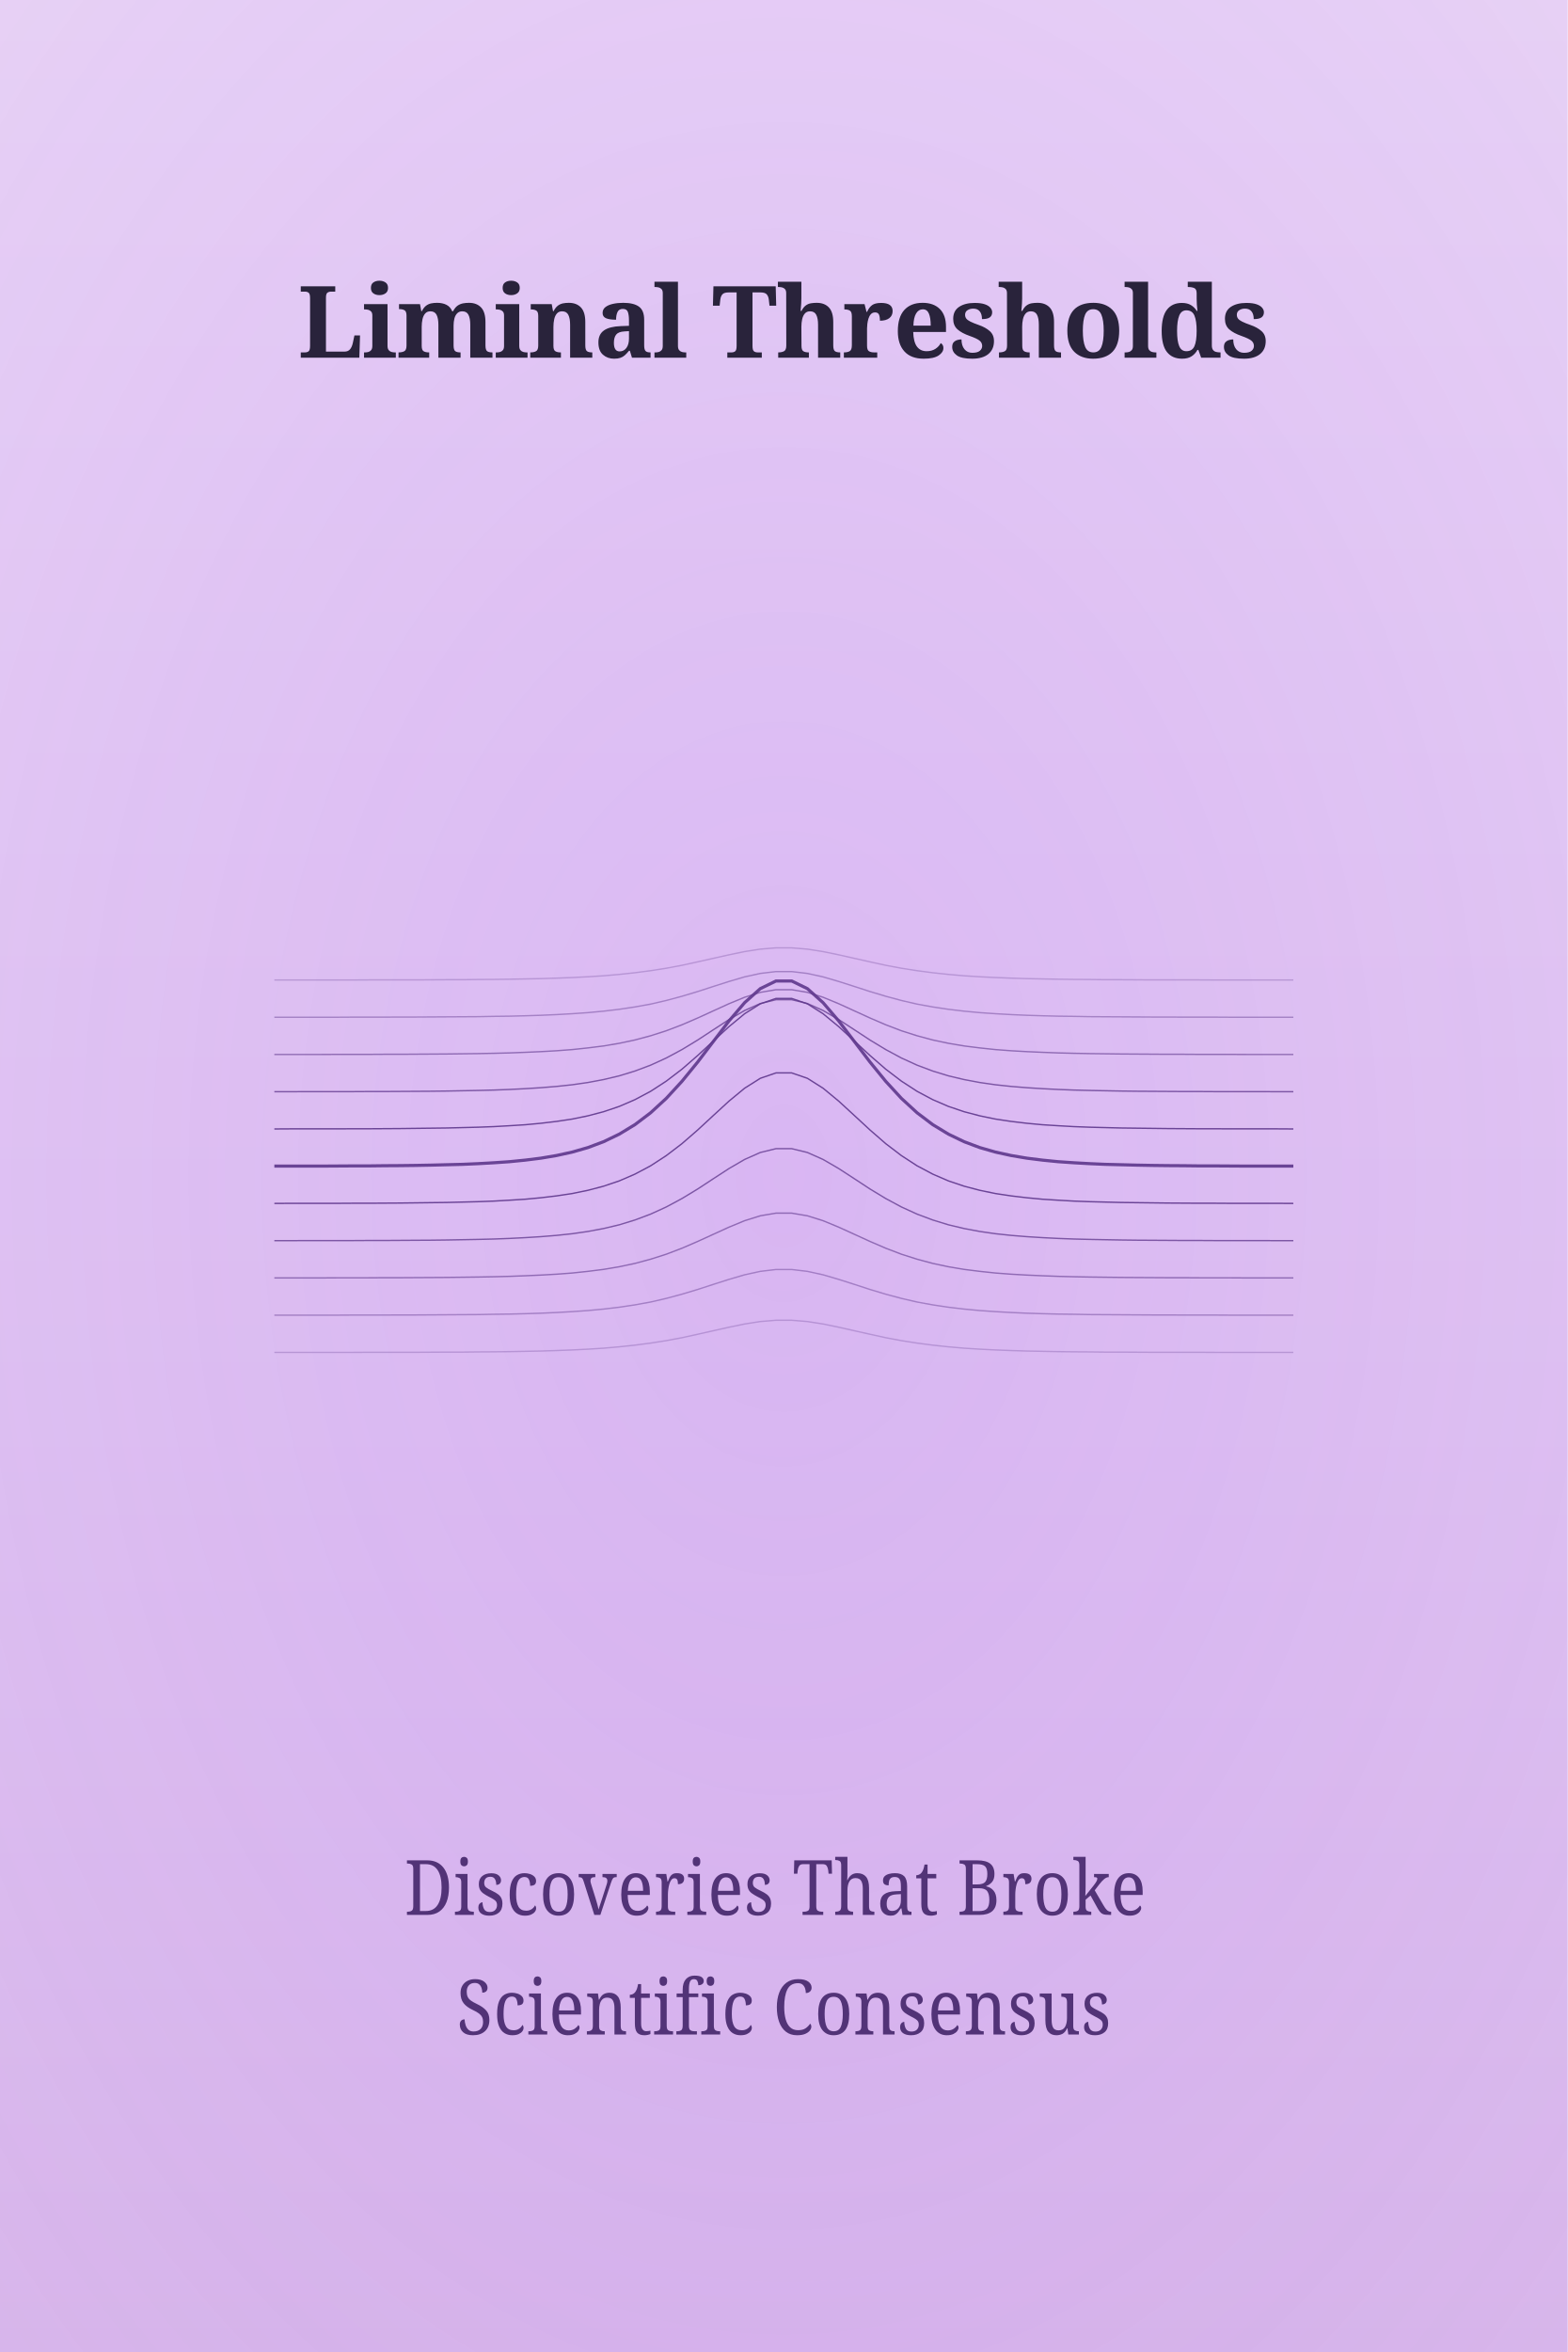
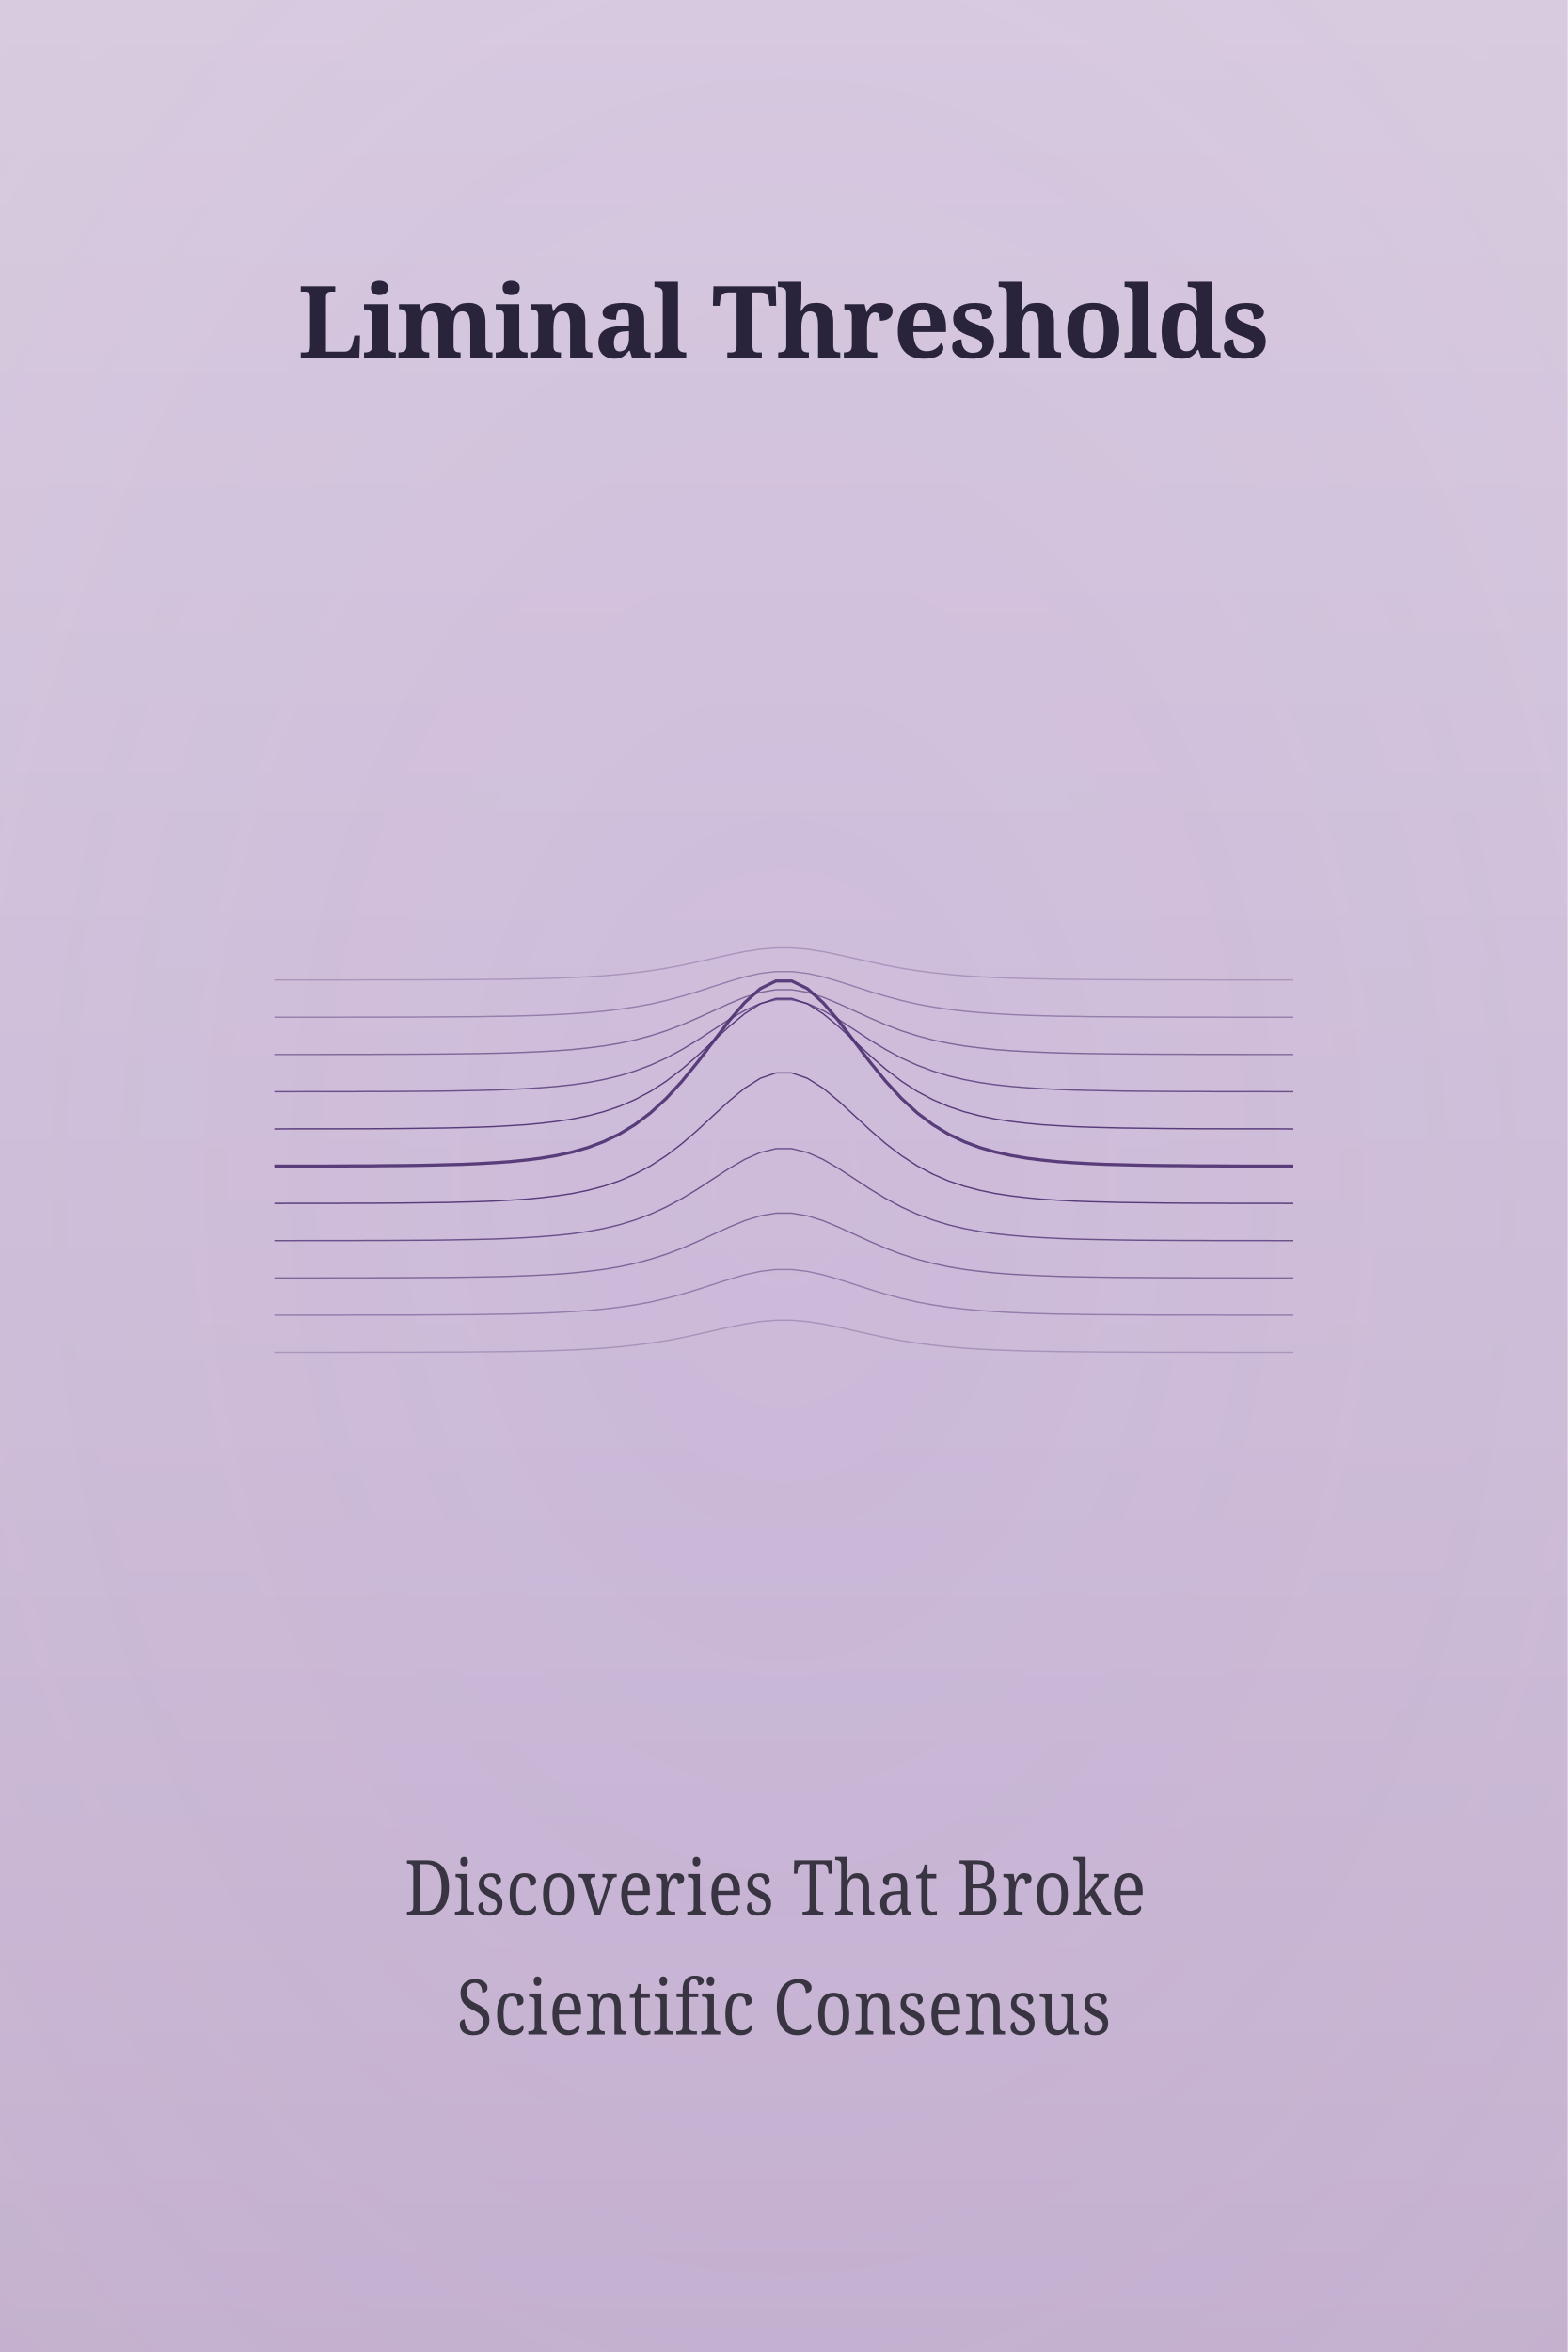
<svg xmlns="http://www.w3.org/2000/svg" viewBox="0 0 1600 2400" width="100%" height="100%">
  <defs>
    <linearGradient id="bg-liminal-thresholds" x1="0%" y1="0%" x2="0%" y2="100%">
-       <stop offset="0%" stop-color="#e9d5f5" />
-       <stop offset="60%" stop-color="#e1c7f1" />
-       <stop offset="100%" stop-color="#d9b9ea" />
+       <stop offset="0%" stop-color="#d8ccdf" />
+       <stop offset="60%" stop-color="#cebfd7" />
+       <stop offset="100%" stop-color="#c5b2cf" />
    </linearGradient>
    <radialGradient id="halo-liminal-thresholds" cx="50%" cy="50%" r="75%">
-       <stop offset="0%" stop-color="#a855f7" stop-opacity="0.16" />
-       <stop offset="55%" stop-color="#a855f7" stop-opacity="0.09" />
-       <stop offset="100%" stop-color="#a855f7" stop-opacity="0.03" />
+       <stop offset="0%" stop-color="#a855f7" stop-opacity="0.06" />
+       <stop offset="55%" stop-color="#a855f7" stop-opacity="0.03" />
+       <stop offset="100%" stop-color="#a855f7" stop-opacity="0.00" />
    </radialGradient>
  </defs>
  <rect width="1600" height="2400" fill="url(#bg-liminal-thresholds)" />
  <rect width="1600" height="2400" fill="url(#halo-liminal-thresholds)" />
  <g text-anchor="middle">
    <text x="800" y="365" font-family="'Literata', Georgia, serif" font-size="102" font-weight="700" letter-spacing="-0.01em" fill="#29233b">Liminal Thresholds</text>
  </g>
  <g class="emblem-soliton" transform="translate(0, -210)">
-     <path d="M 280,1210.0 L 296,1210.0 L 312,1210.0 L 328,1210.0 L 344,1210.0 L 360,1210.0 L 376,1209.9 L 392,1209.9 L 408,1209.9 L 424,1209.9 L 440,1209.8 L 456,1209.7 L 472,1209.7 L 488,1209.5 L 504,1209.4 L 520,1209.2 L 536,1208.9 L 552,1208.6 L 568,1208.1 L 584,1207.5 L 600,1206.7 L 616,1205.7 L 632,1204.3 L 648,1202.6 L 664,1200.5 L 680,1198.0 L 696,1195.0 L 712,1191.5 L 728,1187.9 L 744,1184.3 L 760,1181.0 L 776,1178.5 L 792,1177.2 L 808,1177.2 L 824,1178.5 L 840,1181.0 L 856,1184.3 L 872,1187.9 L 888,1191.5 L 904,1195.0 L 920,1198.0 L 936,1200.5 L 952,1202.6 L 968,1204.3 L 984,1205.7 L 1000,1206.7 L 1016,1207.5 L 1032,1208.1 L 1048,1208.6 L 1064,1208.9 L 1080,1209.2 L 1096,1209.4 L 1112,1209.5 L 1128,1209.7 L 1144,1209.7 L 1160,1209.8 L 1176,1209.9 L 1192,1209.9 L 1208,1209.9 L 1224,1209.9 L 1240,1210.0 L 1256,1210.0 L 1272,1210.0 L 1288,1210.0 L 1304,1210.0 L 1320,1210.0" stroke="#61398e" stroke-width="1.4" fill="none" opacity="0.29" />
-     <path d="M 280,1248.0 L 296,1248.0 L 312,1248.0 L 328,1248.0 L 344,1248.0 L 360,1247.9 L 376,1247.9 L 392,1247.9 L 408,1247.8 L 424,1247.8 L 440,1247.7 L 456,1247.6 L 472,1247.5 L 488,1247.4 L 504,1247.1 L 520,1246.9 L 536,1246.5 L 552,1246.0 L 568,1245.3 L 584,1244.4 L 600,1243.3 L 616,1241.8 L 632,1239.9 L 648,1237.5 L 664,1234.6 L 680,1230.9 L 696,1226.6 L 712,1221.8 L 728,1216.6 L 744,1211.5 L 760,1206.8 L 776,1203.3 L 792,1201.4 L 808,1201.4 L 824,1203.3 L 840,1206.8 L 856,1211.5 L 872,1216.6 L 888,1221.8 L 904,1226.6 L 920,1230.9 L 936,1234.6 L 952,1237.5 L 968,1239.9 L 984,1241.8 L 1000,1243.3 L 1016,1244.4 L 1032,1245.3 L 1048,1246.0 L 1064,1246.5 L 1080,1246.9 L 1096,1247.1 L 1112,1247.4 L 1128,1247.5 L 1144,1247.6 L 1160,1247.7 L 1176,1247.8 L 1192,1247.8 L 1208,1247.9 L 1224,1247.9 L 1240,1247.9 L 1256,1248.0 L 1272,1248.0 L 1288,1248.0 L 1304,1248.0 L 1320,1248.0" stroke="#61398e" stroke-width="1.4" fill="none" opacity="0.45" />
-     <path d="M 280,1286.0 L 296,1286.0 L 312,1286.0 L 328,1286.0 L 344,1285.9 L 360,1285.9 L 376,1285.9 L 392,1285.8 L 408,1285.8 L 424,1285.7 L 440,1285.6 L 456,1285.5 L 472,1285.3 L 488,1285.1 L 504,1284.8 L 520,1284.4 L 536,1283.8 L 552,1283.1 L 568,1282.2 L 584,1281.0 L 600,1279.3 L 616,1277.3 L 632,1274.6 L 648,1271.2 L 664,1266.9 L 680,1261.8 L 696,1255.7 L 712,1248.8 L 728,1241.5 L 744,1234.2 L 760,1227.6 L 776,1222.6 L 792,1219.9 L 808,1219.9 L 824,1222.6 L 840,1227.6 L 856,1234.2 L 872,1241.5 L 888,1248.8 L 904,1255.7 L 920,1261.8 L 936,1266.9 L 952,1271.2 L 968,1274.6 L 984,1277.3 L 1000,1279.3 L 1016,1281.0 L 1032,1282.2 L 1048,1283.1 L 1064,1283.8 L 1080,1284.4 L 1096,1284.8 L 1112,1285.1 L 1128,1285.3 L 1144,1285.5 L 1160,1285.6 L 1176,1285.7 L 1192,1285.8 L 1208,1285.8 L 1224,1285.9 L 1240,1285.9 L 1256,1285.9 L 1272,1286.0 L 1288,1286.0 L 1304,1286.0 L 1320,1286.0" stroke="#61398e" stroke-width="1.4" fill="none" opacity="0.61" />
-     <path d="M 280,1324.0 L 296,1324.0 L 312,1323.9 L 328,1323.9 L 344,1323.9 L 360,1323.9 L 376,1323.8 L 392,1323.8 L 408,1323.7 L 424,1323.6 L 440,1323.5 L 456,1323.3 L 472,1323.0 L 488,1322.7 L 504,1322.3 L 520,1321.7 L 536,1320.9 L 552,1319.9 L 568,1318.6 L 584,1316.9 L 600,1314.6 L 616,1311.6 L 632,1307.8 L 648,1302.9 L 664,1296.9 L 680,1289.6 L 696,1281.0 L 712,1271.3 L 728,1260.8 L 744,1250.4 L 760,1241.1 L 776,1234.0 L 792,1230.1 L 808,1230.1 L 824,1234.0 L 840,1241.1 L 856,1250.4 L 872,1260.8 L 888,1271.3 L 904,1281.0 L 920,1289.6 L 936,1296.9 L 952,1302.9 L 968,1307.8 L 984,1311.6 L 1000,1314.6 L 1016,1316.9 L 1032,1318.6 L 1048,1319.9 L 1064,1320.9 L 1080,1321.7 L 1096,1322.3 L 1112,1322.7 L 1128,1323.0 L 1144,1323.3 L 1160,1323.5 L 1176,1323.6 L 1192,1323.7 L 1208,1323.8 L 1224,1323.8 L 1240,1323.9 L 1256,1323.9 L 1272,1323.9 L 1288,1323.9 L 1304,1324.0 L 1320,1324.0" stroke="#61398e" stroke-width="1.4" fill="none" opacity="0.77" />
-     <path d="M 280,1362.0 L 296,1361.9 L 312,1361.9 L 328,1361.9 L 344,1361.9 L 360,1361.8 L 376,1361.8 L 392,1361.7 L 408,1361.6 L 424,1361.4 L 440,1361.2 L 456,1361.0 L 472,1360.6 L 488,1360.2 L 504,1359.6 L 520,1358.7 L 536,1357.7 L 552,1356.2 L 568,1354.3 L 584,1351.9 L 600,1348.6 L 616,1344.4 L 632,1339.0 L 648,1332.1 L 664,1323.6 L 680,1313.2 L 696,1301.0 L 712,1287.1 L 728,1272.3 L 744,1257.6 L 760,1244.4 L 776,1234.3 L 792,1228.8 L 808,1228.8 L 824,1234.3 L 840,1244.4 L 856,1257.6 L 872,1272.3 L 888,1287.1 L 904,1301.0 L 920,1313.2 L 936,1323.6 L 952,1332.1 L 968,1339.0 L 984,1344.4 L 1000,1348.6 L 1016,1351.9 L 1032,1354.3 L 1048,1356.2 L 1064,1357.7 L 1080,1358.7 L 1096,1359.6 L 1112,1360.2 L 1128,1360.6 L 1144,1361.0 L 1160,1361.2 L 1176,1361.4 L 1192,1361.6 L 1208,1361.7 L 1224,1361.8 L 1240,1361.8 L 1256,1361.9 L 1272,1361.9 L 1288,1361.9 L 1304,1361.9 L 1320,1362.0" stroke="#61398e" stroke-width="1.4" fill="none" opacity="0.92" />
-     <path d="M 280,1399.9 L 296,1399.9 L 312,1399.9 L 328,1399.9 L 344,1399.8 L 360,1399.7 L 376,1399.7 L 392,1399.5 L 408,1399.4 L 424,1399.2 L 440,1398.9 L 456,1398.5 L 472,1398.1 L 488,1397.4 L 504,1396.5 L 520,1395.4 L 536,1393.8 L 552,1391.8 L 568,1389.1 L 584,1385.6 L 600,1381.0 L 616,1375.0 L 632,1367.3 L 648,1357.6 L 664,1345.5 L 680,1330.8 L 696,1313.4 L 712,1293.8 L 728,1272.8 L 744,1251.8 L 760,1233.1 L 776,1218.8 L 792,1211.0 L 808,1211.0 L 824,1218.8 L 840,1233.1 L 856,1251.8 L 872,1272.8 L 888,1293.8 L 904,1313.4 L 920,1330.8 L 936,1345.5 L 952,1357.6 L 968,1367.3 L 984,1375.0 L 1000,1381.0 L 1016,1385.6 L 1032,1389.1 L 1048,1391.8 L 1064,1393.8 L 1080,1395.4 L 1096,1396.5 L 1112,1397.4 L 1128,1398.1 L 1144,1398.5 L 1160,1398.9 L 1176,1399.2 L 1192,1399.4 L 1208,1399.5 L 1224,1399.7 L 1240,1399.7 L 1256,1399.8 L 1272,1399.9 L 1288,1399.9 L 1304,1399.9 L 1320,1399.9" stroke="#61398e" stroke-width="3.2" fill="none" opacity="0.92" />
-     <path d="M 280,1438.0 L 296,1437.9 L 312,1437.9 L 328,1437.9 L 344,1437.9 L 360,1437.8 L 376,1437.8 L 392,1437.7 L 408,1437.6 L 424,1437.4 L 440,1437.2 L 456,1437.0 L 472,1436.6 L 488,1436.2 L 504,1435.6 L 520,1434.7 L 536,1433.7 L 552,1432.2 L 568,1430.3 L 584,1427.9 L 600,1424.6 L 616,1420.4 L 632,1415.0 L 648,1408.1 L 664,1399.6 L 680,1389.2 L 696,1377.0 L 712,1363.1 L 728,1348.3 L 744,1333.6 L 760,1320.4 L 776,1310.3 L 792,1304.8 L 808,1304.8 L 824,1310.3 L 840,1320.4 L 856,1333.6 L 872,1348.3 L 888,1363.1 L 904,1377.0 L 920,1389.2 L 936,1399.6 L 952,1408.1 L 968,1415.0 L 984,1420.4 L 1000,1424.6 L 1016,1427.9 L 1032,1430.3 L 1048,1432.2 L 1064,1433.7 L 1080,1434.7 L 1096,1435.6 L 1112,1436.2 L 1128,1436.6 L 1144,1437.0 L 1160,1437.2 L 1176,1437.4 L 1192,1437.6 L 1208,1437.7 L 1224,1437.8 L 1240,1437.8 L 1256,1437.9 L 1272,1437.9 L 1288,1437.9 L 1304,1437.9 L 1320,1438.0" stroke="#61398e" stroke-width="1.4" fill="none" opacity="0.92" />
-     <path d="M 280,1476.0 L 296,1476.0 L 312,1475.9 L 328,1475.9 L 344,1475.9 L 360,1475.9 L 376,1475.8 L 392,1475.8 L 408,1475.7 L 424,1475.6 L 440,1475.5 L 456,1475.3 L 472,1475.0 L 488,1474.7 L 504,1474.3 L 520,1473.7 L 536,1472.9 L 552,1471.9 L 568,1470.6 L 584,1468.9 L 600,1466.6 L 616,1463.6 L 632,1459.8 L 648,1454.9 L 664,1448.9 L 680,1441.6 L 696,1433.0 L 712,1423.3 L 728,1412.8 L 744,1402.4 L 760,1393.1 L 776,1386.0 L 792,1382.1 L 808,1382.1 L 824,1386.0 L 840,1393.1 L 856,1402.4 L 872,1412.8 L 888,1423.3 L 904,1433.0 L 920,1441.6 L 936,1448.9 L 952,1454.9 L 968,1459.8 L 984,1463.6 L 1000,1466.6 L 1016,1468.9 L 1032,1470.6 L 1048,1471.9 L 1064,1472.9 L 1080,1473.7 L 1096,1474.3 L 1112,1474.7 L 1128,1475.0 L 1144,1475.3 L 1160,1475.5 L 1176,1475.6 L 1192,1475.7 L 1208,1475.8 L 1224,1475.8 L 1240,1475.9 L 1256,1475.9 L 1272,1475.9 L 1288,1475.9 L 1304,1476.0 L 1320,1476.0" stroke="#61398e" stroke-width="1.4" fill="none" opacity="0.77" />
-     <path d="M 280,1514.0 L 296,1514.0 L 312,1514.0 L 328,1514.0 L 344,1513.9 L 360,1513.9 L 376,1513.9 L 392,1513.8 L 408,1513.8 L 424,1513.7 L 440,1513.6 L 456,1513.5 L 472,1513.3 L 488,1513.1 L 504,1512.8 L 520,1512.4 L 536,1511.8 L 552,1511.1 L 568,1510.2 L 584,1509.0 L 600,1507.3 L 616,1505.3 L 632,1502.6 L 648,1499.2 L 664,1494.9 L 680,1489.8 L 696,1483.7 L 712,1476.8 L 728,1469.5 L 744,1462.2 L 760,1455.6 L 776,1450.6 L 792,1447.9 L 808,1447.9 L 824,1450.6 L 840,1455.6 L 856,1462.2 L 872,1469.5 L 888,1476.8 L 904,1483.7 L 920,1489.8 L 936,1494.9 L 952,1499.2 L 968,1502.6 L 984,1505.3 L 1000,1507.3 L 1016,1509.0 L 1032,1510.2 L 1048,1511.1 L 1064,1511.8 L 1080,1512.4 L 1096,1512.8 L 1112,1513.1 L 1128,1513.3 L 1144,1513.5 L 1160,1513.6 L 1176,1513.7 L 1192,1513.8 L 1208,1513.8 L 1224,1513.9 L 1240,1513.9 L 1256,1513.9 L 1272,1514.0 L 1288,1514.0 L 1304,1514.0 L 1320,1514.0" stroke="#61398e" stroke-width="1.4" fill="none" opacity="0.61" />
-     <path d="M 280,1552.0 L 296,1552.0 L 312,1552.0 L 328,1552.0 L 344,1552.0 L 360,1551.9 L 376,1551.9 L 392,1551.9 L 408,1551.8 L 424,1551.8 L 440,1551.7 L 456,1551.6 L 472,1551.5 L 488,1551.4 L 504,1551.1 L 520,1550.9 L 536,1550.5 L 552,1550.0 L 568,1549.3 L 584,1548.4 L 600,1547.3 L 616,1545.8 L 632,1543.9 L 648,1541.5 L 664,1538.6 L 680,1534.9 L 696,1530.6 L 712,1525.8 L 728,1520.6 L 744,1515.5 L 760,1510.8 L 776,1507.3 L 792,1505.4 L 808,1505.4 L 824,1507.3 L 840,1510.8 L 856,1515.5 L 872,1520.6 L 888,1525.8 L 904,1530.6 L 920,1534.9 L 936,1538.6 L 952,1541.5 L 968,1543.9 L 984,1545.8 L 1000,1547.3 L 1016,1548.4 L 1032,1549.3 L 1048,1550.0 L 1064,1550.5 L 1080,1550.9 L 1096,1551.1 L 1112,1551.4 L 1128,1551.5 L 1144,1551.6 L 1160,1551.7 L 1176,1551.8 L 1192,1551.8 L 1208,1551.9 L 1224,1551.9 L 1240,1551.9 L 1256,1552.0 L 1272,1552.0 L 1288,1552.0 L 1304,1552.0 L 1320,1552.0" stroke="#61398e" stroke-width="1.4" fill="none" opacity="0.45" />
-     <path d="M 280,1590.0 L 296,1590.0 L 312,1590.0 L 328,1590.0 L 344,1590.0 L 360,1590.0 L 376,1589.9 L 392,1589.9 L 408,1589.9 L 424,1589.9 L 440,1589.8 L 456,1589.7 L 472,1589.7 L 488,1589.5 L 504,1589.4 L 520,1589.2 L 536,1588.9 L 552,1588.6 L 568,1588.1 L 584,1587.5 L 600,1586.7 L 616,1585.7 L 632,1584.3 L 648,1582.6 L 664,1580.5 L 680,1578.0 L 696,1575.0 L 712,1571.5 L 728,1567.9 L 744,1564.3 L 760,1561.0 L 776,1558.5 L 792,1557.2 L 808,1557.2 L 824,1558.5 L 840,1561.0 L 856,1564.3 L 872,1567.9 L 888,1571.5 L 904,1575.0 L 920,1578.0 L 936,1580.5 L 952,1582.6 L 968,1584.3 L 984,1585.7 L 1000,1586.7 L 1016,1587.5 L 1032,1588.1 L 1048,1588.6 L 1064,1588.9 L 1080,1589.2 L 1096,1589.4 L 1112,1589.5 L 1128,1589.7 L 1144,1589.7 L 1160,1589.8 L 1176,1589.9 L 1192,1589.9 L 1208,1589.9 L 1224,1589.9 L 1240,1590.0 L 1256,1590.0 L 1272,1590.0 L 1288,1590.0 L 1304,1590.0 L 1320,1590.0" stroke="#61398e" stroke-width="1.4" fill="none" opacity="0.29" />
+     <path d="M 280,1210.0 L 296,1210.0 L 312,1210.0 L 328,1210.0 L 344,1210.0 L 360,1210.0 L 376,1209.9 L 392,1209.9 L 408,1209.9 L 424,1209.9 L 440,1209.8 L 456,1209.7 L 472,1209.7 L 488,1209.5 L 504,1209.4 L 520,1209.2 L 536,1208.9 L 552,1208.6 L 568,1208.1 L 584,1207.5 L 600,1206.7 L 616,1205.7 L 632,1204.3 L 648,1202.6 L 664,1200.5 L 680,1198.0 L 696,1195.0 L 712,1191.5 L 728,1187.9 L 744,1184.3 L 760,1181.0 L 776,1178.5 L 792,1177.2 L 808,1177.2 L 824,1178.5 L 840,1181.0 L 856,1184.3 L 872,1187.9 L 888,1191.5 L 904,1195.0 L 920,1198.0 L 936,1200.5 L 952,1202.6 L 968,1204.3 L 984,1205.7 L 1000,1206.7 L 1016,1207.5 L 1032,1208.1 L 1048,1208.6 L 1064,1208.9 L 1080,1209.2 L 1096,1209.4 L 1112,1209.5 L 1128,1209.7 L 1144,1209.7 L 1160,1209.8 L 1176,1209.9 L 1192,1209.9 L 1208,1209.9 L 1224,1209.9 L 1240,1210.0 L 1256,1210.0 L 1272,1210.0 L 1288,1210.0 L 1304,1210.0 L 1320,1210.0" stroke="#4f3273" stroke-width="1.4" fill="none" opacity="0.29" />
+     <path d="M 280,1248.0 L 296,1248.0 L 312,1248.0 L 328,1248.0 L 344,1248.0 L 360,1247.9 L 376,1247.9 L 392,1247.9 L 408,1247.8 L 424,1247.8 L 440,1247.7 L 456,1247.6 L 472,1247.5 L 488,1247.4 L 504,1247.1 L 520,1246.9 L 536,1246.5 L 552,1246.0 L 568,1245.3 L 584,1244.4 L 600,1243.3 L 616,1241.8 L 632,1239.9 L 648,1237.5 L 664,1234.6 L 680,1230.9 L 696,1226.6 L 712,1221.8 L 728,1216.6 L 744,1211.5 L 760,1206.8 L 776,1203.3 L 792,1201.4 L 808,1201.4 L 824,1203.3 L 840,1206.8 L 856,1211.5 L 872,1216.6 L 888,1221.8 L 904,1226.6 L 920,1230.9 L 936,1234.6 L 952,1237.5 L 968,1239.9 L 984,1241.8 L 1000,1243.3 L 1016,1244.4 L 1032,1245.3 L 1048,1246.0 L 1064,1246.5 L 1080,1246.9 L 1096,1247.1 L 1112,1247.4 L 1128,1247.5 L 1144,1247.6 L 1160,1247.7 L 1176,1247.8 L 1192,1247.8 L 1208,1247.9 L 1224,1247.9 L 1240,1247.9 L 1256,1248.0 L 1272,1248.0 L 1288,1248.0 L 1304,1248.0 L 1320,1248.0" stroke="#4f3273" stroke-width="1.4" fill="none" opacity="0.45" />
+     <path d="M 280,1286.0 L 296,1286.0 L 312,1286.0 L 328,1286.0 L 344,1285.9 L 360,1285.9 L 376,1285.9 L 392,1285.8 L 408,1285.8 L 424,1285.7 L 440,1285.6 L 456,1285.5 L 472,1285.3 L 488,1285.1 L 504,1284.8 L 520,1284.4 L 536,1283.8 L 552,1283.1 L 568,1282.2 L 584,1281.0 L 600,1279.3 L 616,1277.3 L 632,1274.6 L 648,1271.2 L 664,1266.9 L 680,1261.8 L 696,1255.7 L 712,1248.8 L 728,1241.5 L 744,1234.2 L 760,1227.6 L 776,1222.6 L 792,1219.9 L 808,1219.9 L 824,1222.6 L 840,1227.6 L 856,1234.2 L 872,1241.5 L 888,1248.8 L 904,1255.7 L 920,1261.8 L 936,1266.9 L 952,1271.2 L 968,1274.6 L 984,1277.3 L 1000,1279.3 L 1016,1281.0 L 1032,1282.2 L 1048,1283.1 L 1064,1283.8 L 1080,1284.4 L 1096,1284.8 L 1112,1285.1 L 1128,1285.3 L 1144,1285.5 L 1160,1285.6 L 1176,1285.7 L 1192,1285.8 L 1208,1285.8 L 1224,1285.9 L 1240,1285.9 L 1256,1285.9 L 1272,1286.0 L 1288,1286.0 L 1304,1286.0 L 1320,1286.0" stroke="#4f3273" stroke-width="1.4" fill="none" opacity="0.61" />
+     <path d="M 280,1324.0 L 296,1324.0 L 312,1323.9 L 328,1323.9 L 344,1323.9 L 360,1323.9 L 376,1323.8 L 392,1323.8 L 408,1323.7 L 424,1323.6 L 440,1323.5 L 456,1323.3 L 472,1323.0 L 488,1322.7 L 504,1322.3 L 520,1321.7 L 536,1320.9 L 552,1319.9 L 568,1318.6 L 584,1316.9 L 600,1314.6 L 616,1311.6 L 632,1307.8 L 648,1302.9 L 664,1296.9 L 680,1289.6 L 696,1281.0 L 712,1271.3 L 728,1260.8 L 744,1250.4 L 760,1241.1 L 776,1234.0 L 792,1230.1 L 808,1230.1 L 824,1234.0 L 840,1241.1 L 856,1250.4 L 872,1260.8 L 888,1271.3 L 904,1281.0 L 920,1289.6 L 936,1296.9 L 952,1302.9 L 968,1307.8 L 984,1311.6 L 1000,1314.6 L 1016,1316.9 L 1032,1318.6 L 1048,1319.9 L 1064,1320.9 L 1080,1321.7 L 1096,1322.3 L 1112,1322.7 L 1128,1323.0 L 1144,1323.3 L 1160,1323.5 L 1176,1323.6 L 1192,1323.7 L 1208,1323.8 L 1224,1323.8 L 1240,1323.9 L 1256,1323.9 L 1272,1323.9 L 1288,1323.9 L 1304,1324.0 L 1320,1324.0" stroke="#4f3273" stroke-width="1.4" fill="none" opacity="0.77" />
+     <path d="M 280,1362.0 L 296,1361.9 L 312,1361.9 L 328,1361.9 L 344,1361.9 L 360,1361.8 L 376,1361.8 L 392,1361.7 L 408,1361.6 L 424,1361.4 L 440,1361.2 L 456,1361.0 L 472,1360.6 L 488,1360.2 L 504,1359.6 L 520,1358.7 L 536,1357.7 L 552,1356.2 L 568,1354.3 L 584,1351.9 L 600,1348.6 L 616,1344.4 L 632,1339.0 L 648,1332.1 L 664,1323.6 L 680,1313.2 L 696,1301.0 L 712,1287.1 L 728,1272.3 L 744,1257.6 L 760,1244.4 L 776,1234.3 L 792,1228.8 L 808,1228.8 L 824,1234.3 L 840,1244.4 L 856,1257.6 L 872,1272.3 L 888,1287.1 L 904,1301.0 L 920,1313.2 L 936,1323.6 L 952,1332.1 L 968,1339.0 L 984,1344.4 L 1000,1348.6 L 1016,1351.9 L 1032,1354.3 L 1048,1356.2 L 1064,1357.7 L 1080,1358.7 L 1096,1359.6 L 1112,1360.2 L 1128,1360.6 L 1144,1361.0 L 1160,1361.2 L 1176,1361.4 L 1192,1361.6 L 1208,1361.7 L 1224,1361.8 L 1240,1361.8 L 1256,1361.9 L 1272,1361.9 L 1288,1361.9 L 1304,1361.9 L 1320,1362.0" stroke="#4f3273" stroke-width="1.4" fill="none" opacity="0.92" />
+     <path d="M 280,1399.9 L 296,1399.9 L 312,1399.9 L 328,1399.9 L 344,1399.8 L 360,1399.7 L 376,1399.7 L 392,1399.5 L 408,1399.4 L 424,1399.2 L 440,1398.9 L 456,1398.5 L 472,1398.1 L 488,1397.4 L 504,1396.5 L 520,1395.4 L 536,1393.8 L 552,1391.8 L 568,1389.1 L 584,1385.6 L 600,1381.0 L 616,1375.0 L 632,1367.3 L 648,1357.6 L 664,1345.5 L 680,1330.8 L 696,1313.4 L 712,1293.8 L 728,1272.8 L 744,1251.8 L 760,1233.1 L 776,1218.8 L 792,1211.0 L 808,1211.0 L 824,1218.8 L 840,1233.1 L 856,1251.8 L 872,1272.8 L 888,1293.8 L 904,1313.4 L 920,1330.8 L 936,1345.5 L 952,1357.6 L 968,1367.3 L 984,1375.0 L 1000,1381.0 L 1016,1385.6 L 1032,1389.1 L 1048,1391.8 L 1064,1393.8 L 1080,1395.4 L 1096,1396.5 L 1112,1397.4 L 1128,1398.1 L 1144,1398.5 L 1160,1398.9 L 1176,1399.2 L 1192,1399.4 L 1208,1399.5 L 1224,1399.7 L 1240,1399.7 L 1256,1399.8 L 1272,1399.9 L 1288,1399.9 L 1304,1399.9 L 1320,1399.9" stroke="#4f3273" stroke-width="3.2" fill="none" opacity="0.92" />
+     <path d="M 280,1438.0 L 296,1437.9 L 312,1437.9 L 328,1437.9 L 344,1437.9 L 360,1437.8 L 376,1437.8 L 392,1437.7 L 408,1437.6 L 424,1437.4 L 440,1437.2 L 456,1437.0 L 472,1436.6 L 488,1436.2 L 504,1435.6 L 520,1434.7 L 536,1433.7 L 552,1432.2 L 568,1430.3 L 584,1427.9 L 600,1424.6 L 616,1420.4 L 632,1415.0 L 648,1408.1 L 664,1399.6 L 680,1389.2 L 696,1377.0 L 712,1363.1 L 728,1348.3 L 744,1333.6 L 760,1320.4 L 776,1310.3 L 792,1304.8 L 808,1304.8 L 824,1310.3 L 840,1320.4 L 856,1333.6 L 872,1348.3 L 888,1363.1 L 904,1377.0 L 920,1389.2 L 936,1399.6 L 952,1408.1 L 968,1415.0 L 984,1420.4 L 1000,1424.6 L 1016,1427.9 L 1032,1430.3 L 1048,1432.2 L 1064,1433.7 L 1080,1434.7 L 1096,1435.6 L 1112,1436.2 L 1128,1436.6 L 1144,1437.0 L 1160,1437.2 L 1176,1437.4 L 1192,1437.6 L 1208,1437.7 L 1224,1437.8 L 1240,1437.8 L 1256,1437.9 L 1272,1437.9 L 1288,1437.9 L 1304,1437.9 L 1320,1438.0" stroke="#4f3273" stroke-width="1.4" fill="none" opacity="0.92" />
+     <path d="M 280,1476.0 L 296,1476.0 L 312,1475.9 L 328,1475.9 L 344,1475.9 L 360,1475.9 L 376,1475.8 L 392,1475.8 L 408,1475.7 L 424,1475.6 L 440,1475.5 L 456,1475.3 L 472,1475.0 L 488,1474.7 L 504,1474.3 L 520,1473.7 L 536,1472.9 L 552,1471.9 L 568,1470.6 L 584,1468.9 L 600,1466.6 L 616,1463.6 L 632,1459.8 L 648,1454.9 L 664,1448.9 L 680,1441.6 L 696,1433.0 L 712,1423.3 L 728,1412.8 L 744,1402.4 L 760,1393.1 L 776,1386.0 L 792,1382.1 L 808,1382.1 L 824,1386.0 L 840,1393.1 L 856,1402.4 L 872,1412.8 L 888,1423.3 L 904,1433.0 L 920,1441.6 L 936,1448.9 L 952,1454.9 L 968,1459.8 L 984,1463.6 L 1000,1466.6 L 1016,1468.9 L 1032,1470.6 L 1048,1471.9 L 1064,1472.9 L 1080,1473.7 L 1096,1474.3 L 1112,1474.7 L 1128,1475.0 L 1144,1475.3 L 1160,1475.5 L 1176,1475.6 L 1192,1475.7 L 1208,1475.8 L 1224,1475.8 L 1240,1475.9 L 1256,1475.9 L 1272,1475.9 L 1288,1475.9 L 1304,1476.0 L 1320,1476.0" stroke="#4f3273" stroke-width="1.4" fill="none" opacity="0.77" />
+     <path d="M 280,1514.0 L 296,1514.0 L 312,1514.0 L 328,1514.0 L 344,1513.9 L 360,1513.9 L 376,1513.9 L 392,1513.8 L 408,1513.8 L 424,1513.7 L 440,1513.6 L 456,1513.5 L 472,1513.3 L 488,1513.1 L 504,1512.8 L 520,1512.4 L 536,1511.8 L 552,1511.1 L 568,1510.2 L 584,1509.0 L 600,1507.3 L 616,1505.3 L 632,1502.6 L 648,1499.2 L 664,1494.9 L 680,1489.8 L 696,1483.7 L 712,1476.8 L 728,1469.5 L 744,1462.2 L 760,1455.6 L 776,1450.6 L 792,1447.9 L 808,1447.9 L 824,1450.6 L 840,1455.6 L 856,1462.2 L 872,1469.5 L 888,1476.8 L 904,1483.7 L 920,1489.8 L 936,1494.9 L 952,1499.2 L 968,1502.6 L 984,1505.3 L 1000,1507.3 L 1016,1509.0 L 1032,1510.2 L 1048,1511.1 L 1064,1511.8 L 1080,1512.4 L 1096,1512.8 L 1112,1513.1 L 1128,1513.3 L 1144,1513.5 L 1160,1513.6 L 1176,1513.7 L 1192,1513.8 L 1208,1513.8 L 1224,1513.9 L 1240,1513.9 L 1256,1513.9 L 1272,1514.0 L 1288,1514.0 L 1304,1514.0 L 1320,1514.0" stroke="#4f3273" stroke-width="1.4" fill="none" opacity="0.61" />
+     <path d="M 280,1552.0 L 296,1552.0 L 312,1552.0 L 328,1552.0 L 344,1552.0 L 360,1551.9 L 376,1551.9 L 392,1551.9 L 408,1551.8 L 424,1551.8 L 440,1551.7 L 456,1551.6 L 472,1551.5 L 488,1551.4 L 504,1551.1 L 520,1550.9 L 536,1550.5 L 552,1550.0 L 568,1549.3 L 584,1548.4 L 600,1547.3 L 616,1545.8 L 632,1543.9 L 648,1541.5 L 664,1538.6 L 680,1534.9 L 696,1530.6 L 712,1525.8 L 728,1520.6 L 744,1515.5 L 760,1510.8 L 776,1507.3 L 792,1505.4 L 808,1505.4 L 824,1507.3 L 840,1510.8 L 856,1515.5 L 872,1520.6 L 888,1525.8 L 904,1530.6 L 920,1534.9 L 936,1538.6 L 952,1541.5 L 968,1543.9 L 984,1545.8 L 1000,1547.3 L 1016,1548.4 L 1032,1549.3 L 1048,1550.0 L 1064,1550.5 L 1080,1550.9 L 1096,1551.1 L 1112,1551.4 L 1128,1551.5 L 1144,1551.6 L 1160,1551.7 L 1176,1551.8 L 1192,1551.8 L 1208,1551.9 L 1224,1551.9 L 1240,1551.9 L 1256,1552.0 L 1272,1552.0 L 1288,1552.0 L 1304,1552.0 L 1320,1552.0" stroke="#4f3273" stroke-width="1.4" fill="none" opacity="0.45" />
+     <path d="M 280,1590.0 L 296,1590.0 L 312,1590.0 L 328,1590.0 L 344,1590.0 L 360,1590.0 L 376,1589.9 L 392,1589.9 L 408,1589.9 L 424,1589.9 L 440,1589.8 L 456,1589.7 L 472,1589.7 L 488,1589.5 L 504,1589.4 L 520,1589.2 L 536,1588.9 L 552,1588.6 L 568,1588.1 L 584,1587.5 L 600,1586.7 L 616,1585.7 L 632,1584.3 L 648,1582.6 L 664,1580.5 L 680,1578.0 L 696,1575.0 L 712,1571.5 L 728,1567.9 L 744,1564.3 L 760,1561.0 L 776,1558.5 L 792,1557.2 L 808,1557.2 L 824,1558.5 L 840,1561.0 L 856,1564.3 L 872,1567.9 L 888,1571.5 L 904,1575.0 L 920,1578.0 L 936,1580.5 L 952,1582.6 L 968,1584.3 L 984,1585.7 L 1000,1586.7 L 1016,1587.5 L 1032,1588.1 L 1048,1588.6 L 1064,1588.9 L 1080,1589.2 L 1096,1589.4 L 1112,1589.5 L 1128,1589.7 L 1144,1589.7 L 1160,1589.8 L 1176,1589.9 L 1192,1589.9 L 1208,1589.9 L 1224,1589.9 L 1240,1590.0 L 1256,1590.0 L 1272,1590.0 L 1288,1590.0 L 1304,1590.0 L 1320,1590.0" stroke="#4f3273" stroke-width="1.4" fill="none" opacity="0.29" />
  </g>
  <g text-anchor="middle" transform="translate(800, 0) scale(0.87, 1) translate(-800, 0)">
-     <text x="800" y="1954" font-family="'Literata', Georgia, serif" font-size="78" font-weight="400" letter-spacing="0.01em" fill="#523377">
+     <text x="800" y="1954" font-family="'Literata', Georgia, serif" font-size="78" font-weight="400" letter-spacing="0.01em" fill="#393441">
      <tspan x="800" dy="0">Discoveries That Broke</tspan>
      <tspan x="800" dy="122">Scientific Consensus</tspan>
    </text>
  </g>
</svg>
